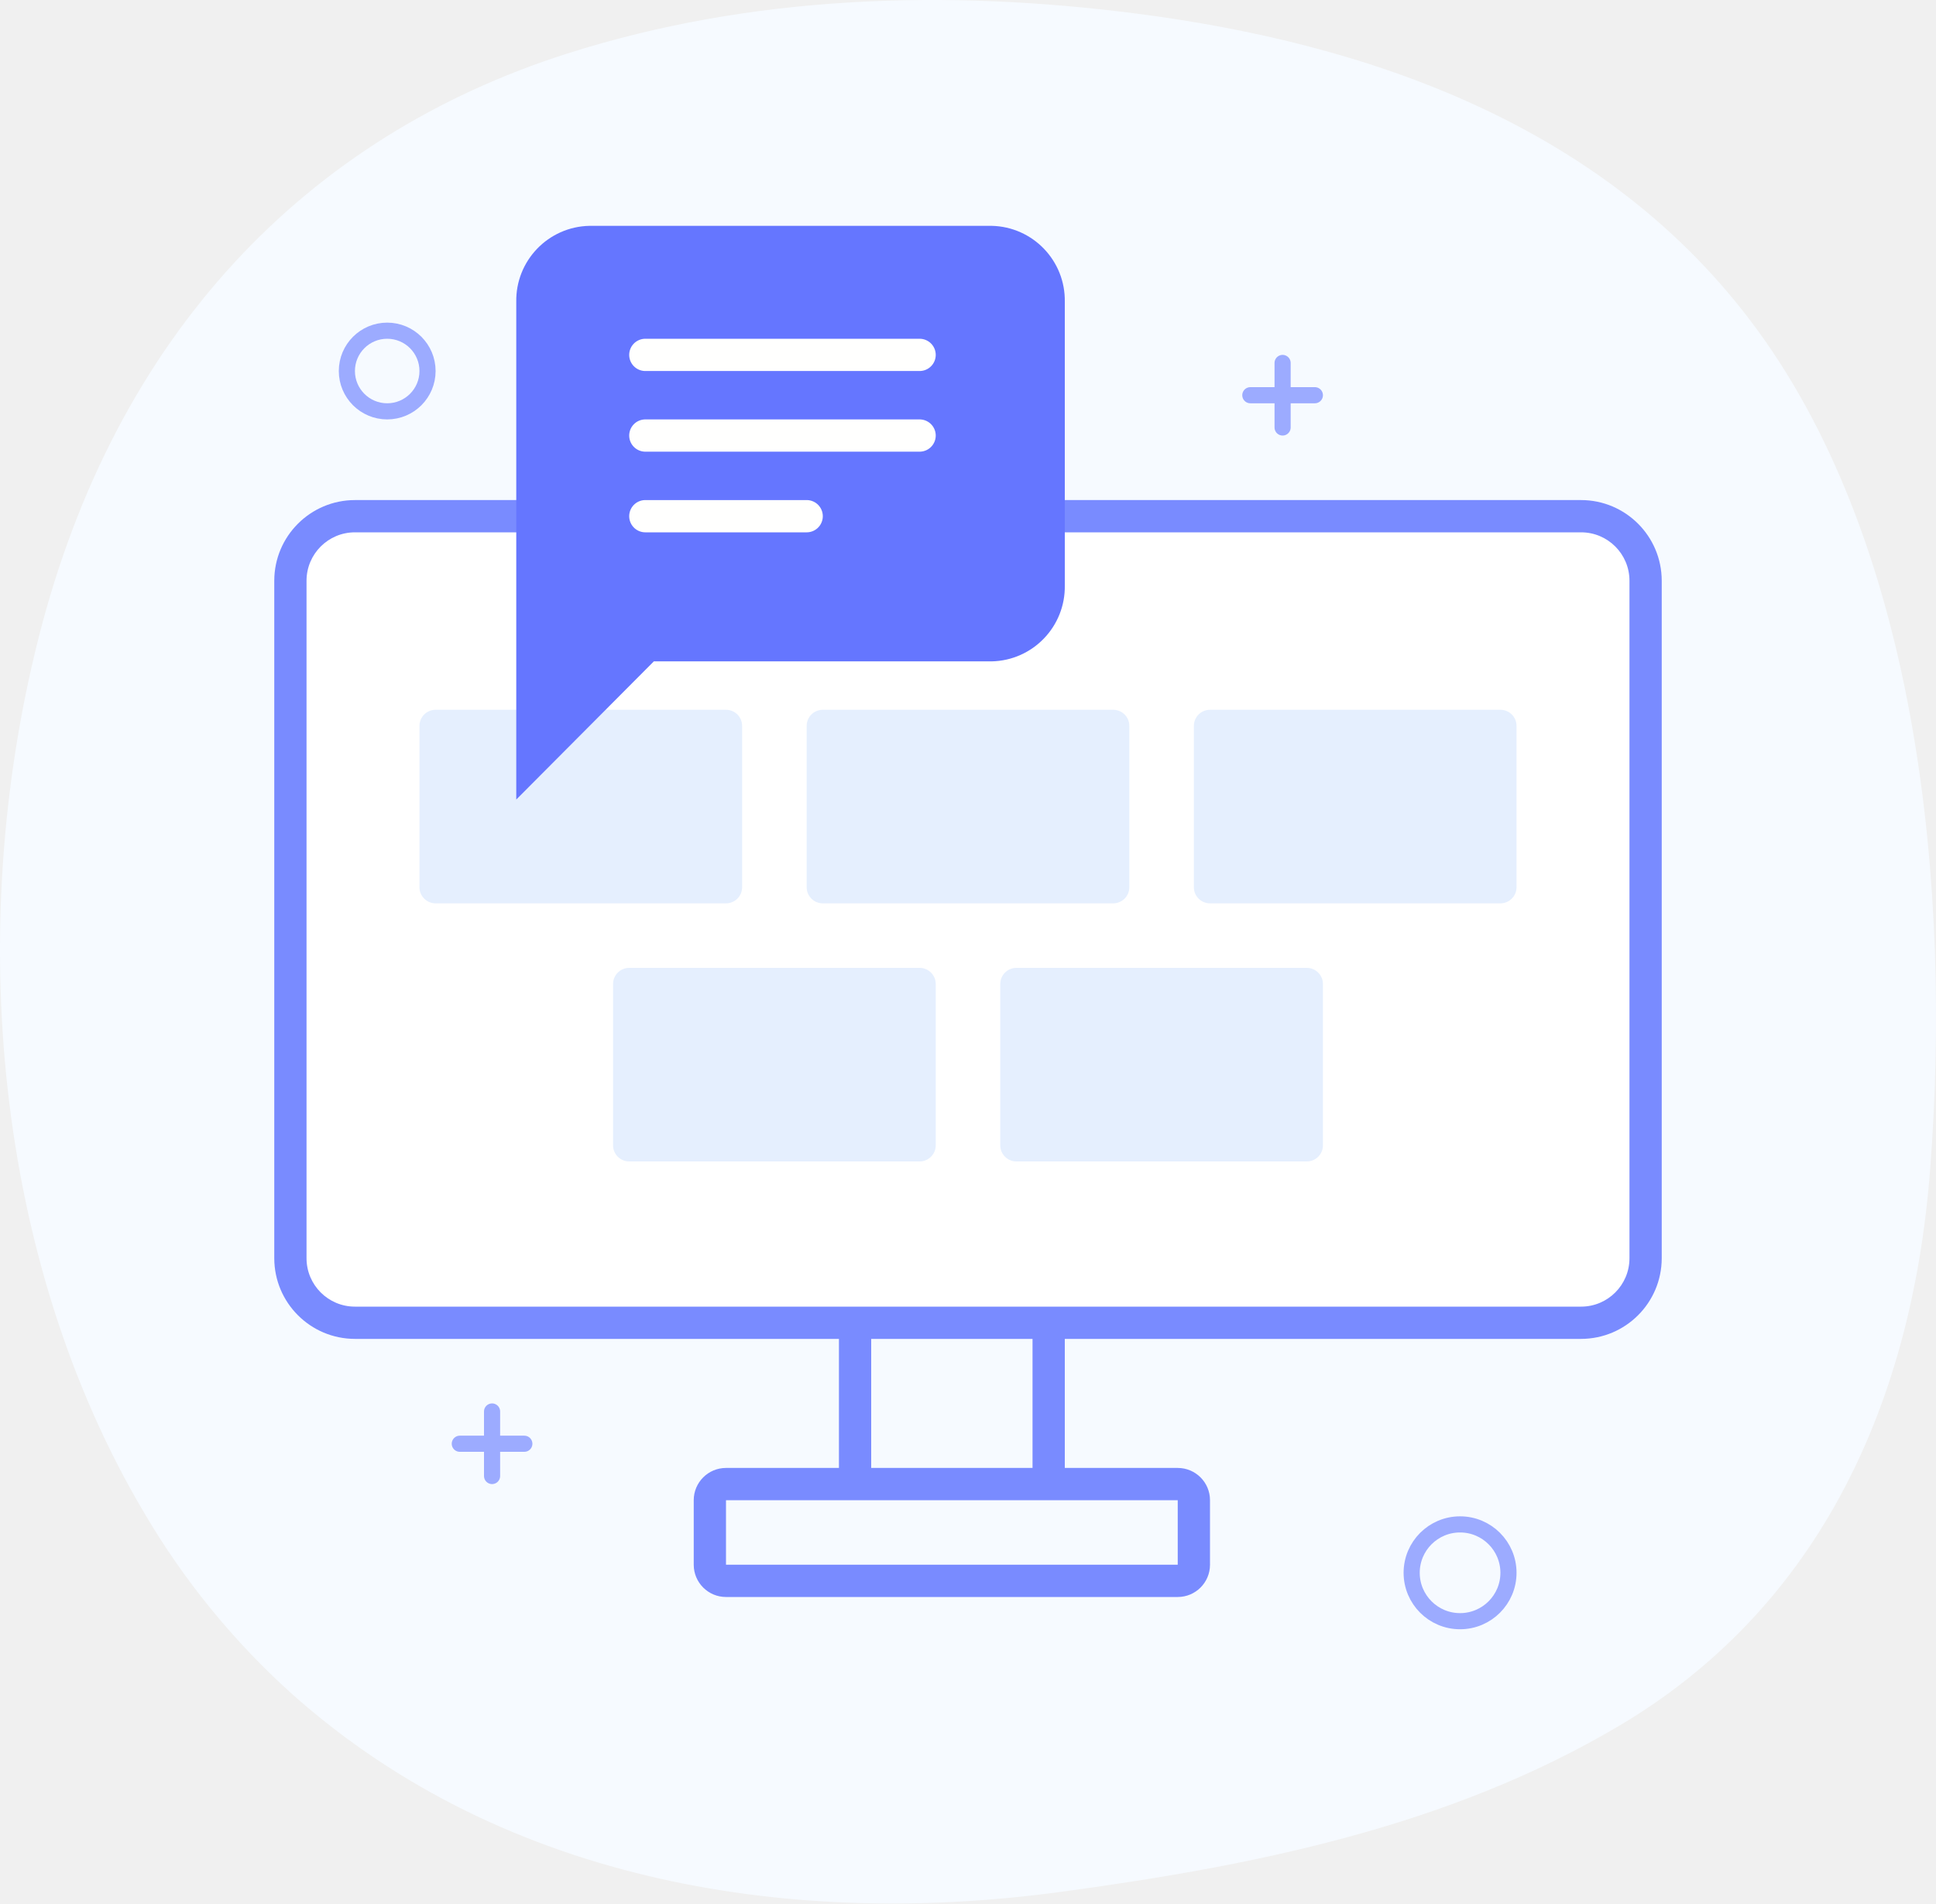
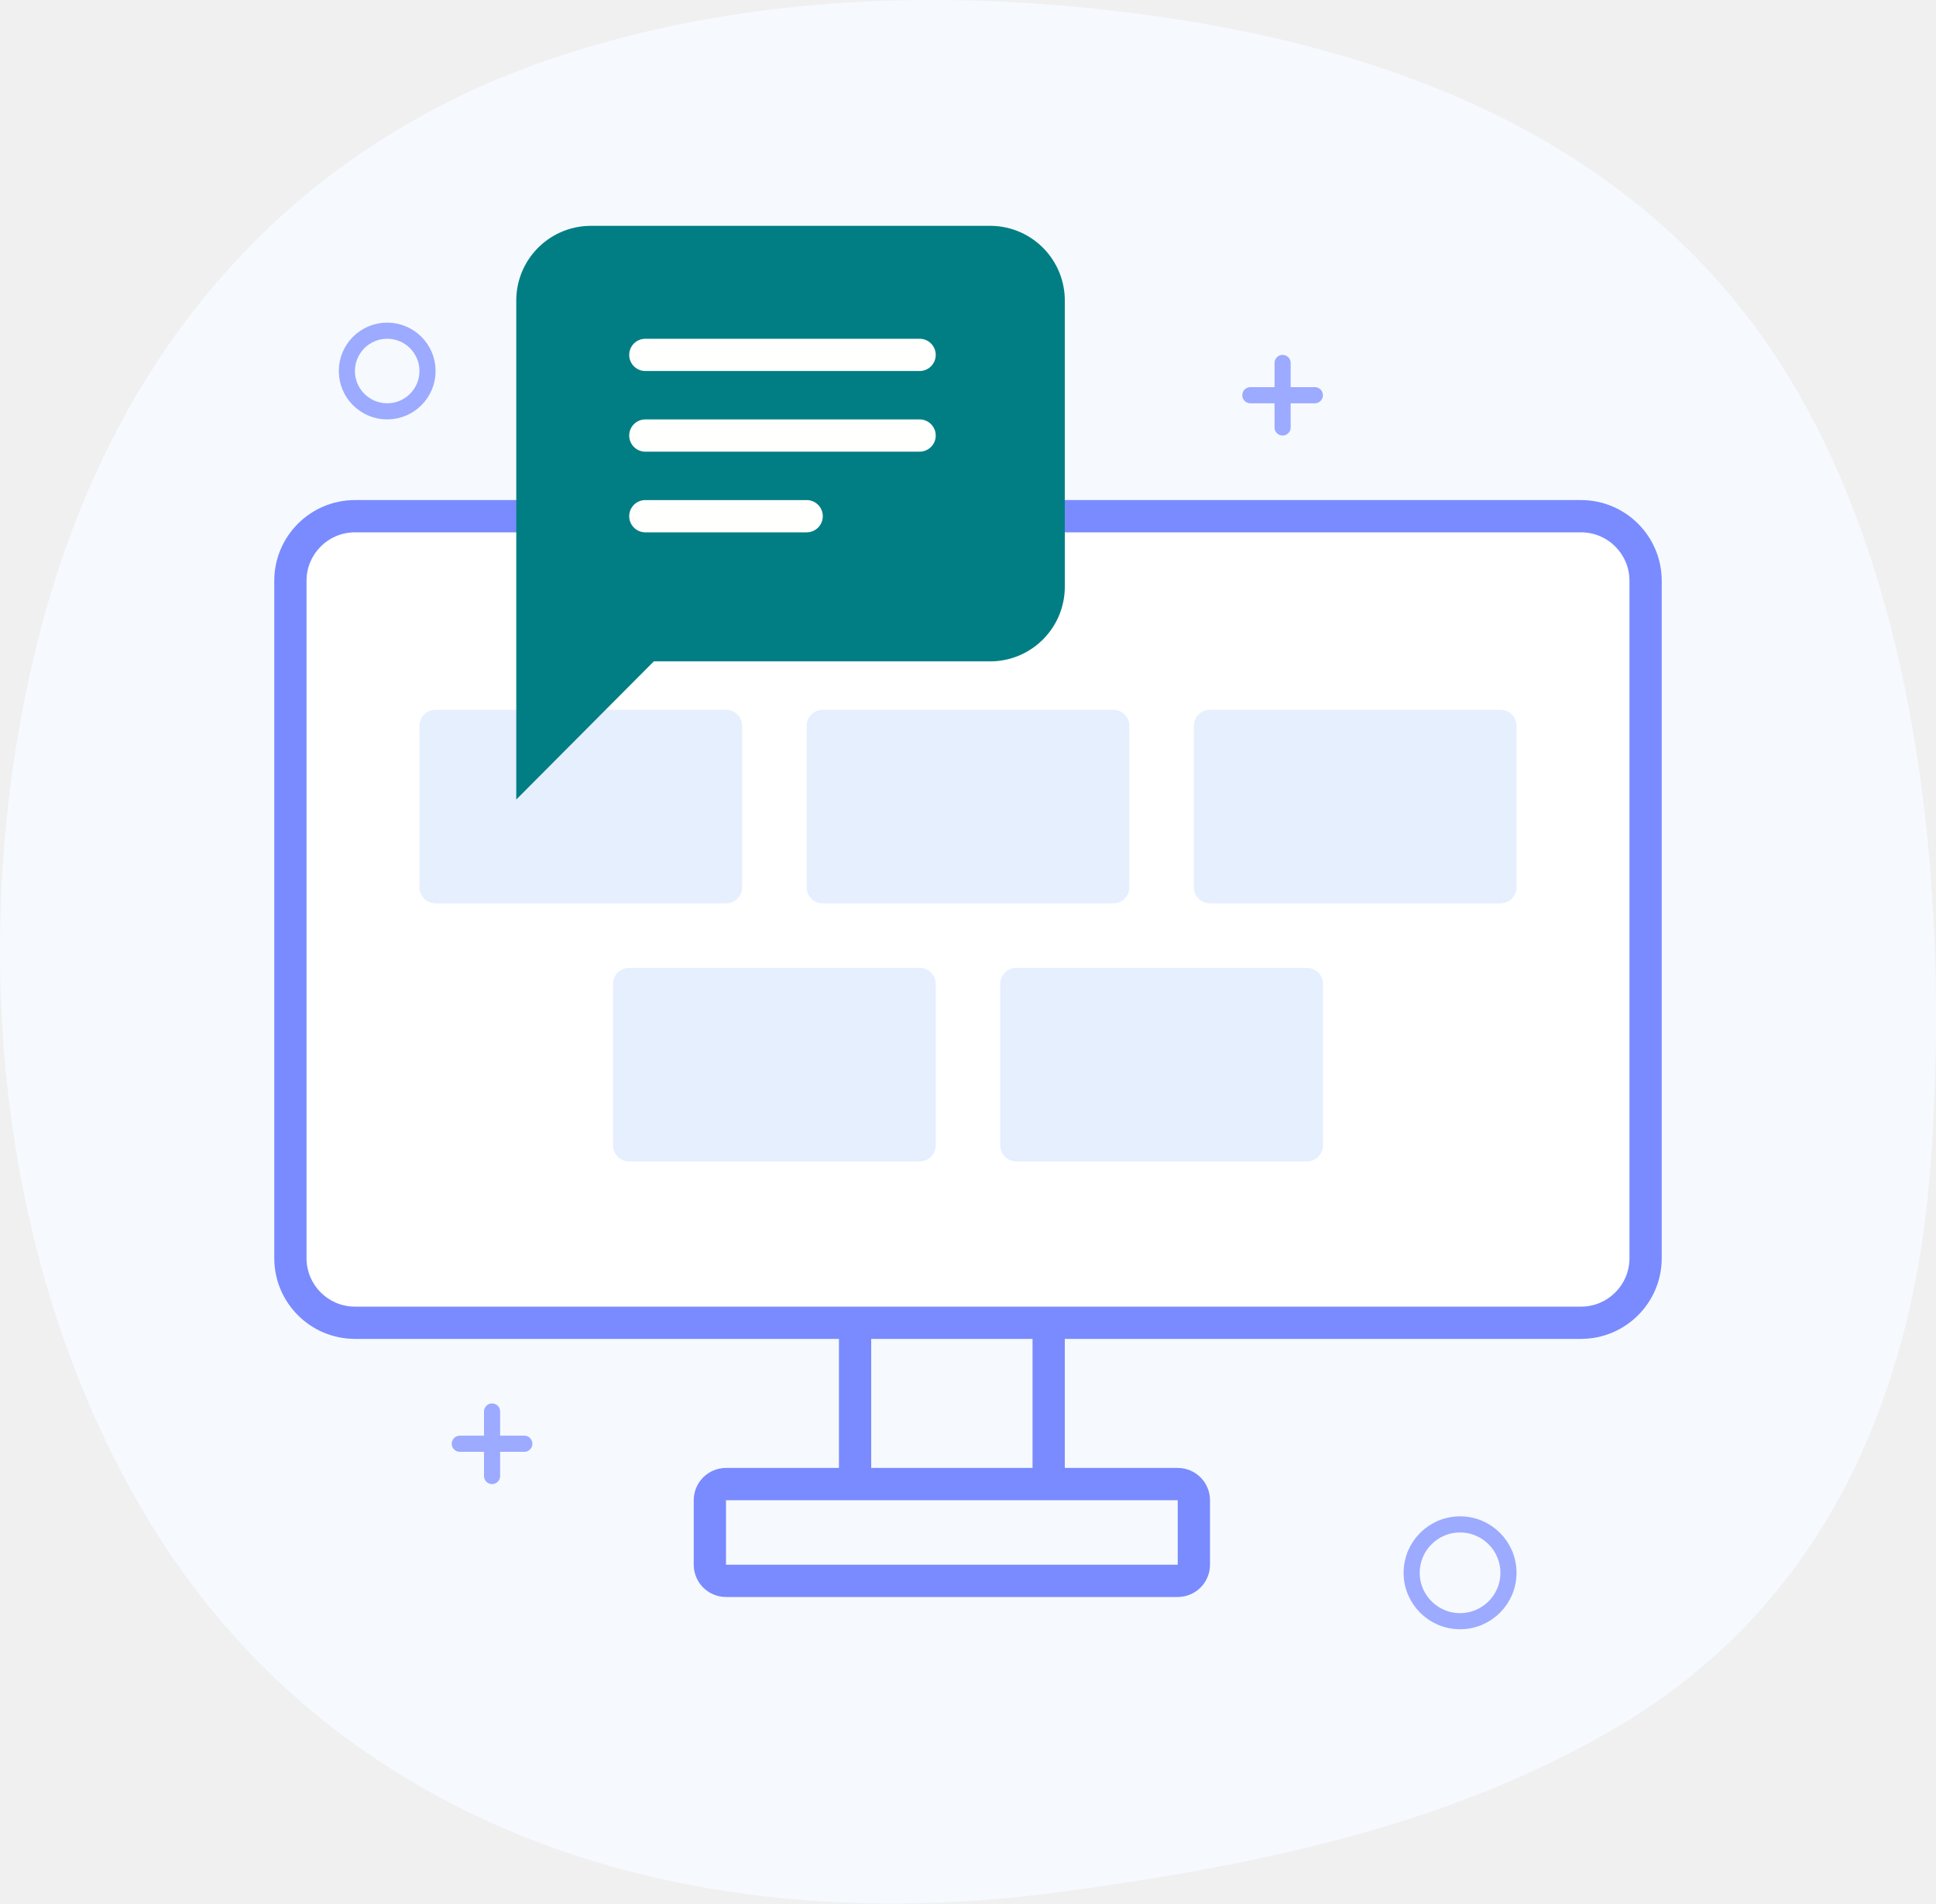
<svg xmlns="http://www.w3.org/2000/svg" viewBox="0 0 120 118">
  <path d="M8.916,94.745C-.318,79.153-2.164,58.569,2.382,40.578,7.155,21.69,19.045,9.451,35.162,4.32,46.609.676,58.716.331,70.456,1.845,84.683,3.68,99.57,8.694,108.892,21.408c10.03,13.679,12.071,34.71,10.747,52.054-1.173,15.359-7.441,27.489-19.231,34.494-10.689,6.351-22.92,8.733-34.715,10.331-16.181,2.192-34.195-.336-47.6-12.281A47.243,47.243,0,0,1,8.916,94.745Z" transform="translate(0 -1)" fill="#f6faff" />
  <rect x="18" y="32" width="84" height="50" rx="4" ry="4" fill="#fff" />
  <rect x="26" y="44" width="20" height="12" rx="1" ry="1" fill="#e5effe" />
  <rect x="50" y="44" width="20" height="12" rx="1" ry="1" fill="#e5effe" />
  <rect x="74" y="44" width="20" height="12" rx="1" ry="1" fill="#e5effe" />
  <rect x="38" y="60" width="20" height="12" rx="1" ry="1" fill="#e5effe" />
  <rect x="62" y="60" width="20" height="12" rx="1" ry="1" fill="#e5effe" />
  <path d="M98,32H22a5.006,5.006,0,0,0-5,5V79a5.006,5.006,0,0,0,5,5H52v8H45a2,2,0,0,0-2,2v4a2,2,0,0,0,2,2H73a2,2,0,0,0,2-2V94a2,2,0,0,0-2-2H66V84H98a5.006,5.006,0,0,0,5-5V37A5.006,5.006,0,0,0,98,32ZM73,94v4H45V94Zm-9-2H54V84H64Zm37-13a3,3,0,0,1-3,3H22a3,3,0,0,1-3-3V37a3,3,0,0,1,3-3H98a3,3,0,0,1,3,3Z" transform="translate(0 -1)" fill="#798bff" />
-   <path d="M61.444,41H40.111L33,48.143V19.7A3.632,3.632,0,0,1,36.556,16H61.444A3.632,3.632,0,0,1,65,19.7V37.3A3.632,3.632,0,0,1,61.444,41Z" transform="translate(0 -1)" fill="#6576ff" />
-   <path d="M61.444,41H40.111L33,48.143V19.7A3.632,3.632,0,0,1,36.556,16H61.444A3.632,3.632,0,0,1,65,19.7V37.3A3.632,3.632,0,0,1,61.444,41Z" transform="translate(0 -1)" fill="none" stroke="#6576ff" stroke-miterlimit="10" stroke-width="2" />
+   <path d="M61.444,41H40.111L33,48.143V19.7A3.632,3.632,0,0,1,36.556,16H61.444A3.632,3.632,0,0,1,65,19.7V37.3A3.632,3.632,0,0,1,61.444,41Z" transform="translate(0 -1)" fill="#017e84" />
+   <path d="M61.444,41H40.111L33,48.143V19.7A3.632,3.632,0,0,1,36.556,16H61.444A3.632,3.632,0,0,1,65,19.7V37.3A3.632,3.632,0,0,1,61.444,41Z" transform="translate(0 -1)" fill="none" stroke="#017e84" stroke-miterlimit="10" stroke-width="2" />
  <line x1="40" y1="22" x2="57" y2="22" fill="none" stroke="#fffffe" stroke-linecap="round" stroke-linejoin="round" stroke-width="2" />
  <line x1="40" y1="27" x2="57" y2="27" fill="none" stroke="#fffffe" stroke-linecap="round" stroke-linejoin="round" stroke-width="2" />
  <line x1="40" y1="32" x2="50" y2="32" fill="none" stroke="#fffffe" stroke-linecap="round" stroke-linejoin="round" stroke-width="2" />
  <line x1="30.5" y1="87.5" x2="30.5" y2="91.5" fill="none" stroke="#9cabff" stroke-linecap="round" stroke-linejoin="round" />
  <line x1="28.5" y1="89.5" x2="32.5" y2="89.5" fill="none" stroke="#9cabff" stroke-linecap="round" stroke-linejoin="round" />
  <line x1="79.5" y1="22.5" x2="79.5" y2="26.5" fill="none" stroke="#9cabff" stroke-linecap="round" stroke-linejoin="round" />
  <line x1="77.5" y1="24.5" x2="81.5" y2="24.5" fill="none" stroke="#9cabff" stroke-linecap="round" stroke-linejoin="round" />
  <circle cx="90.5" cy="97.5" r="3" fill="none" stroke="#9cabff" stroke-miterlimit="10" />
  <circle cx="24" cy="23" r="2.5" fill="none" stroke="#9cabff" stroke-miterlimit="10" />
</svg>
